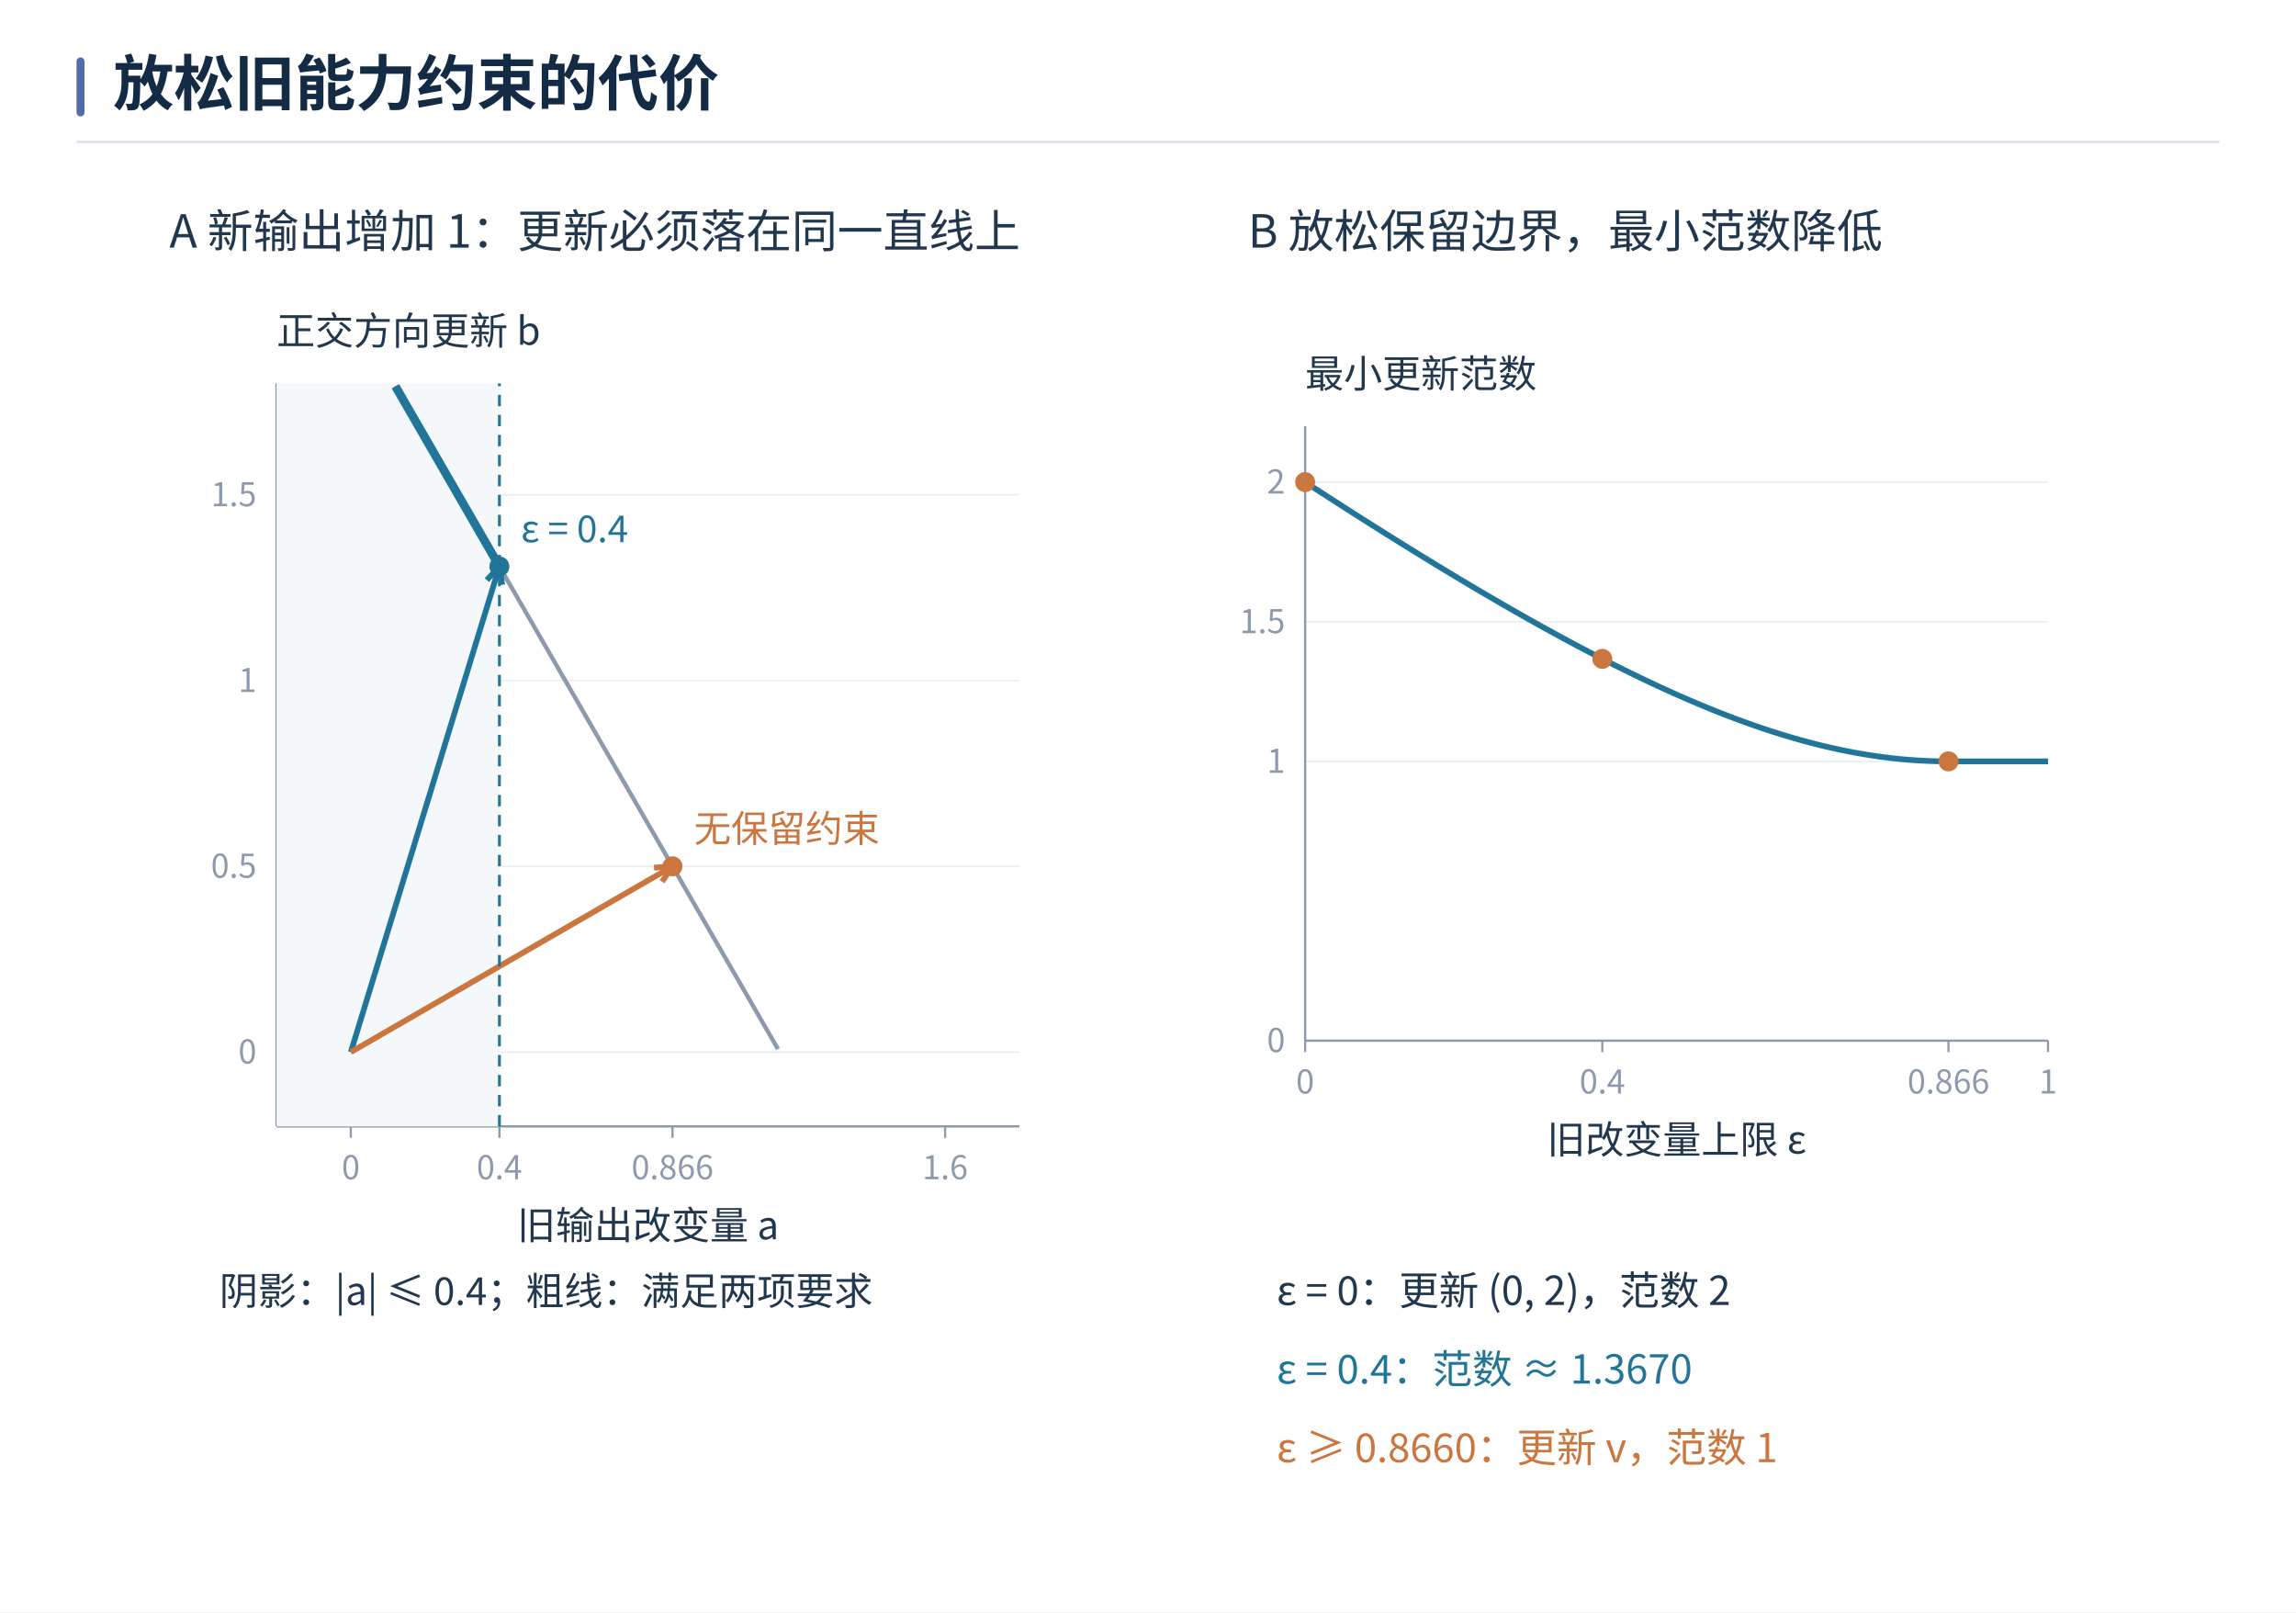
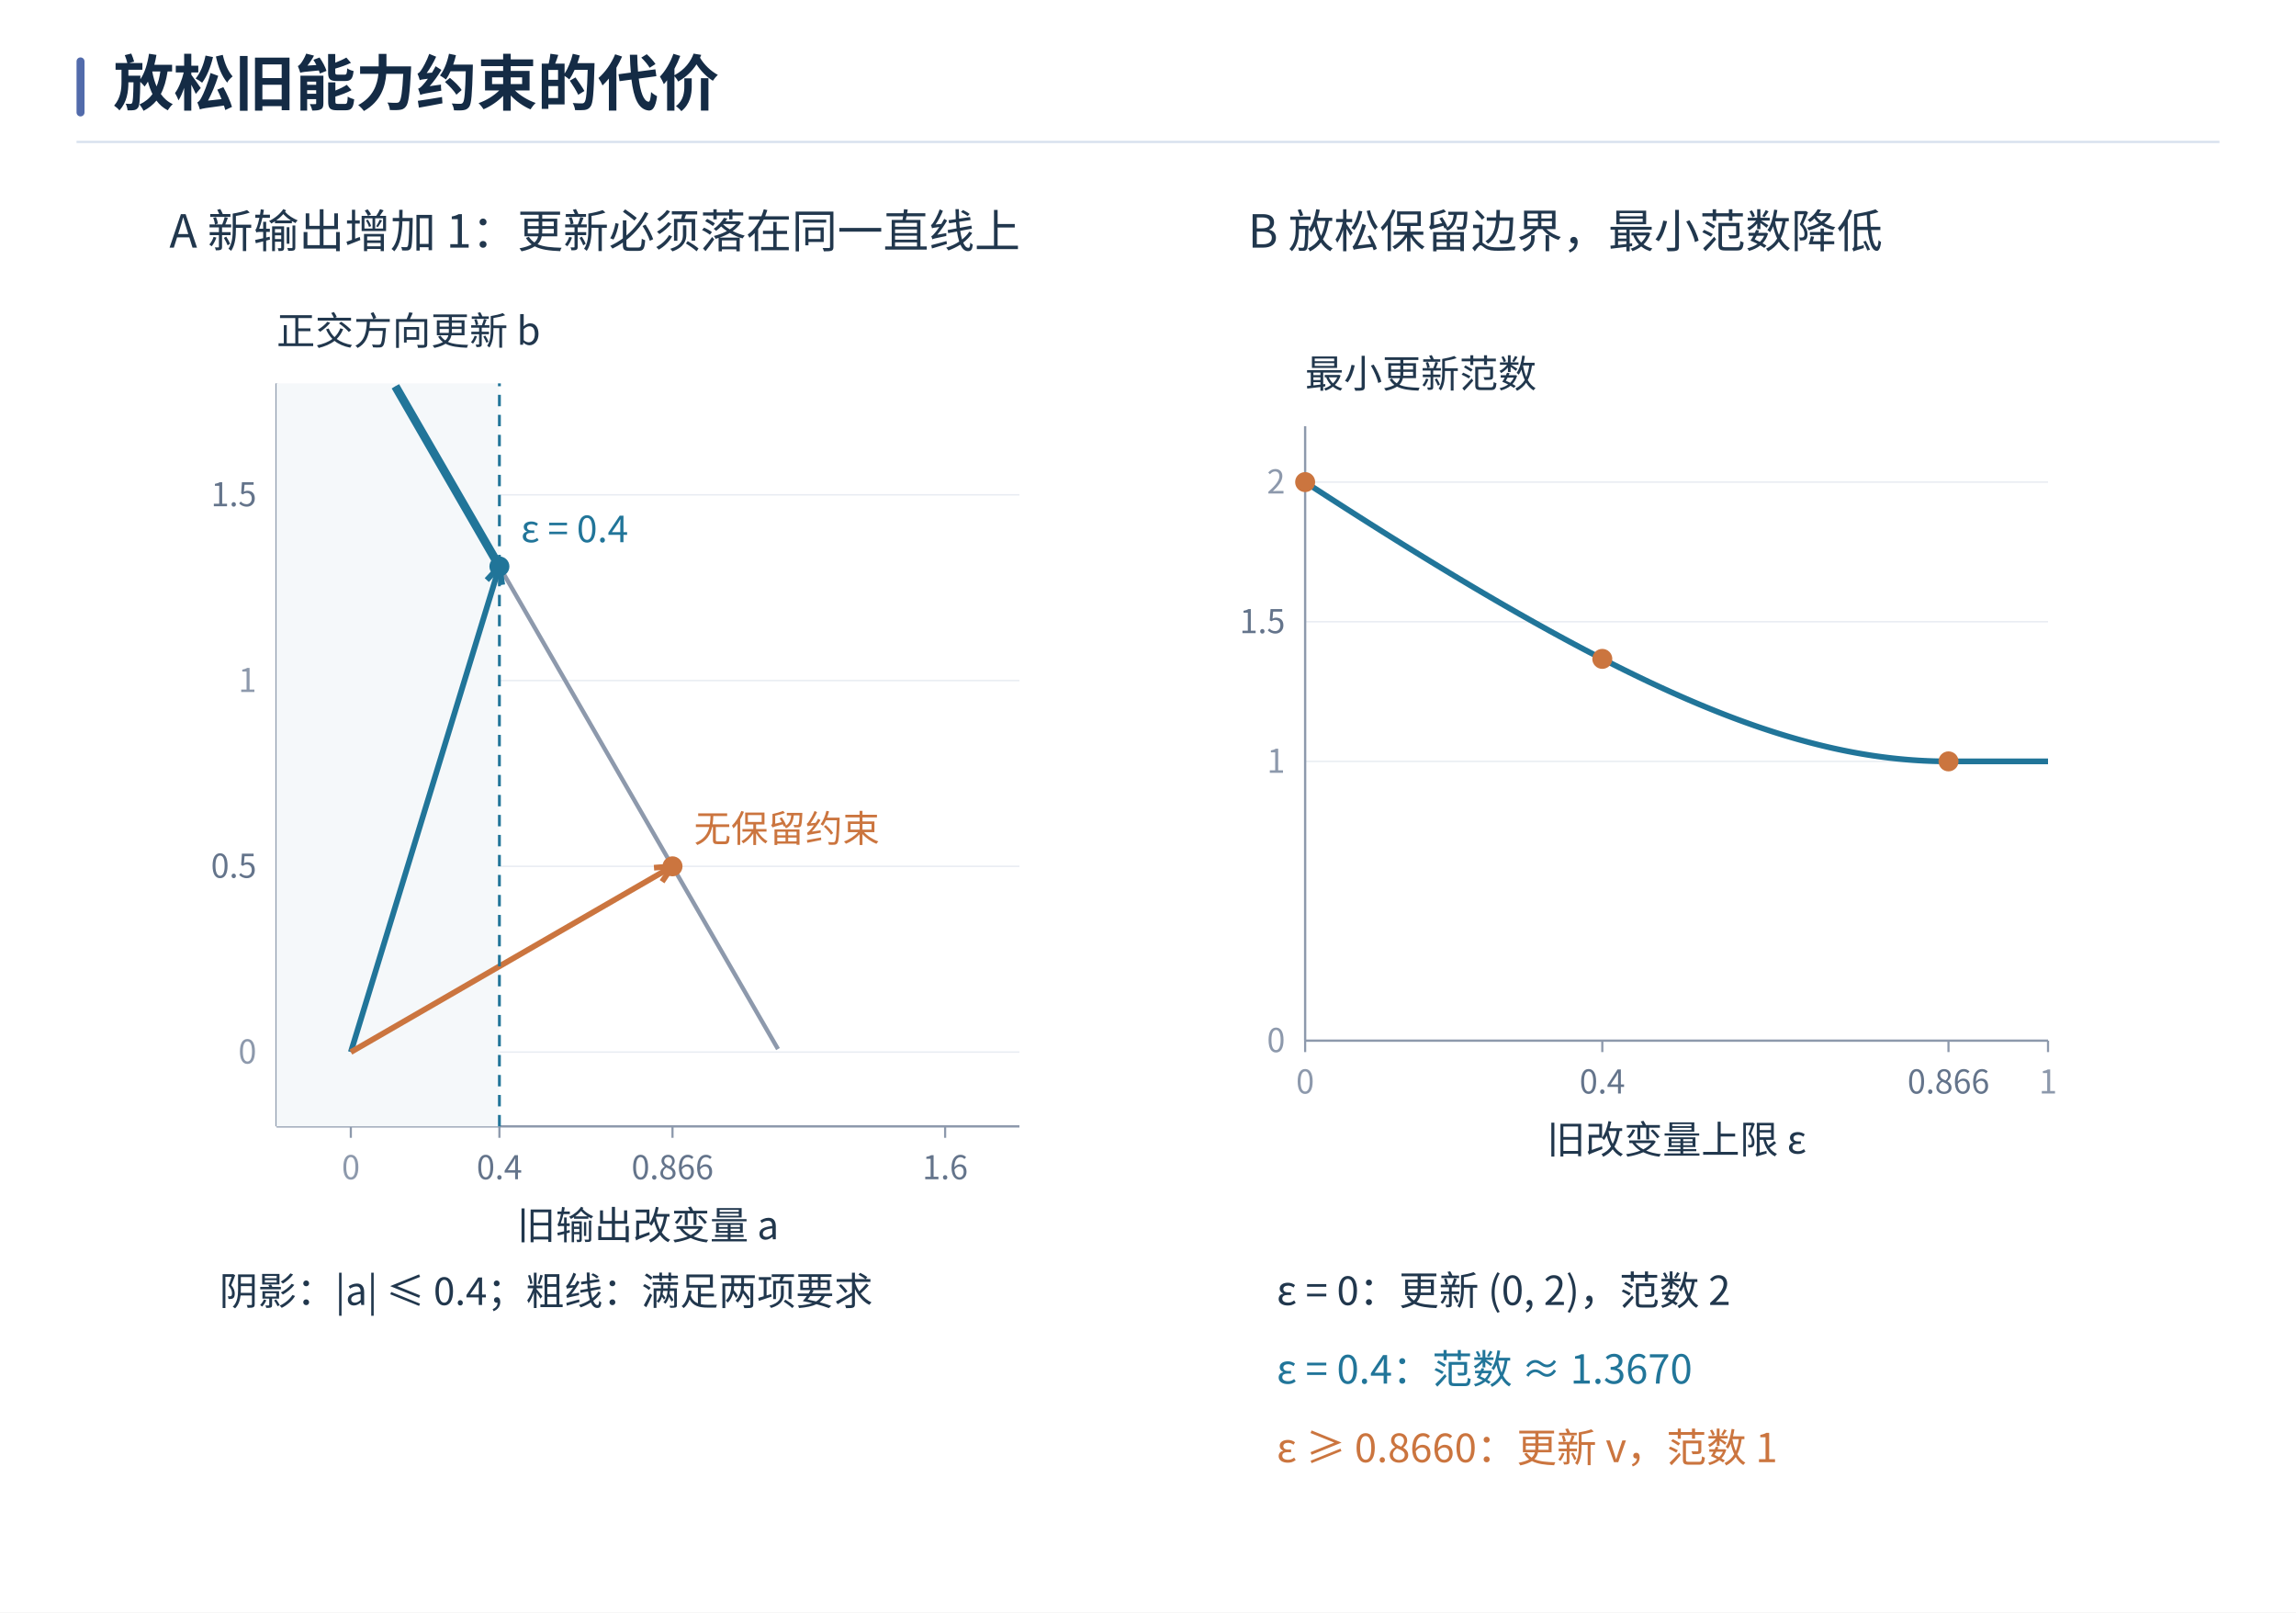
<svg xmlns="http://www.w3.org/2000/svg" width="1440" height="1011.12" viewBox="0 0 1440 1011.12" role="img" aria-labelledby="book-plate-title">
  <rect width="1440" height="1011.12" fill="#ffffff" />
  <g font-family="Microsoft YaHei, Noto Sans CJK SC, Arial, sans-serif">
    <rect x="48" y="36" width="5" height="37" rx="2.5" fill="#526bab" />
    <text x="71" y="66" font-size="38" font-weight="700" fill="#142b45">放松旧能力约束的代价</text>
    <path d="M48 89 H1392" stroke="#d7e1ee" stroke-width="1.4" />
  </g>
  <svg viewBox="0 0 1500 970" width="1344" height="869.12" role="img" x="48" y="106" overflow="hidden">
    <rect width="1500" height="970" fill="white" />
    <g font-family="Microsoft YaHei, Noto Sans CJK SC, sans-serif" fill="#21374d">
      <text x="65" y="55" font-size="32" fill="#21374d" text-anchor="start" font-weight="normal">A  新输出增加 1：更新必须落在同一直线上</text>
      <line x1="140" y1="618.0" x2="660" y2="618.0" stroke="#e8ecf2" stroke-width="1" />
      <text x="126" y="626.0" font-size="23" fill="#8d99ac" text-anchor="end" font-weight="normal">0</text>
      <line x1="140" y1="488.0" x2="660" y2="488.0" stroke="#e8ecf2" stroke-width="1" />
-       <text x="126" y="496.0" font-size="23" fill="#8d99ac" text-anchor="end" font-weight="normal">0.5</text>
+       <text x="126" y="496.0" font-size="23" fill="#64748b" text-anchor="end" font-weight="normal">0.5</text>
      <line x1="140" y1="358.0" x2="660" y2="358.0" stroke="#e8ecf2" stroke-width="1" />
      <text x="126" y="366.0" font-size="23" fill="#8d99ac" text-anchor="end" font-weight="normal">1</text>
      <line x1="140" y1="228.0" x2="660" y2="228.0" stroke="#e8ecf2" stroke-width="1" />
-       <text x="126" y="236.0" font-size="23" fill="#8d99ac" text-anchor="end" font-weight="normal">1.5</text>
+       <text x="126" y="236.0" font-size="23" fill="#64748b" text-anchor="end" font-weight="normal">1.5</text>
      <line x1="192.0" y1="670" x2="192.0" y2="678" stroke="#8d99ac" stroke-width="1.5" />
      <text x="192.0" y="707" font-size="23" fill="#8d99ac" text-anchor="middle" font-weight="normal">0</text>
      <line x1="296.0" y1="670" x2="296.0" y2="678" stroke="#8d99ac" stroke-width="1.5" />
-       <text x="296.0" y="707" font-size="23" fill="#8d99ac" text-anchor="middle" font-weight="normal">0.4</text>
+       <text x="296.0" y="707" font-size="23" fill="#64748b" text-anchor="middle" font-weight="normal">0.4</text>
      <line x1="417.16" y1="670" x2="417.16" y2="678" stroke="#8d99ac" stroke-width="1.5" />
-       <text x="417.16" y="707" font-size="23" fill="#8d99ac" text-anchor="middle" font-weight="normal">0.866</text>
+       <text x="417.16" y="707" font-size="23" fill="#64748b" text-anchor="middle" font-weight="normal">0.866</text>
      <line x1="608.0" y1="670" x2="608.0" y2="678" stroke="#8d99ac" stroke-width="1.5" />
-       <text x="608.0" y="707" font-size="23" fill="#8d99ac" text-anchor="middle" font-weight="normal">1.6</text>
+       <text x="608.0" y="707" font-size="23" fill="#64748b" text-anchor="middle" font-weight="normal">1.6</text>
      <line x1="140" y1="150" x2="140" y2="670" stroke="#8d99ac" stroke-width="1.6" />
      <line x1="140" y1="670" x2="660" y2="670" stroke="#8d99ac" stroke-width="1.6" />
      <text x="400.0" y="749" font-size="27" fill="#21374d" text-anchor="middle" font-weight="normal">旧输出改变量 a</text>
      <text x="140" y="123" font-size="27" fill="#21374d" text-anchor="start" font-weight="normal">正交方向更新 b</text>
      <rect x="140.0" y="150.0" width="156.0" height="520.0" fill="#f5f8fa" stroke="none" stroke-width="1" />
      <path d="M223.200,152.040 L225.878,156.678 L228.556,161.317 L231.234,165.955 L233.912,170.594 L236.590,175.232 L239.268,179.871 L241.946,184.509 L244.624,189.147 L247.302,193.786 L249.980,198.424 L252.658,203.063 L255.336,207.701 L258.014,212.340 L260.692,216.978 L263.370,221.616 L266.048,226.255 L268.726,230.893 L271.404,235.532 L274.082,240.170 L276.760,244.809 L279.438,249.447 L282.116,254.085 L284.794,258.724 L287.472,263.362 L290.150,268.001 L292.828,272.639 L295.506,277.278 L298.184,281.916 L300.862,286.555 L303.540,291.193 L306.218,295.831 L308.896,300.470 L311.574,305.108 L314.252,309.747 L316.930,314.385 L319.608,319.024 L322.286,323.662 L324.964,328.300 L327.642,332.939 L330.320,337.577 L332.998,342.216 L335.676,346.854 L338.354,351.493 L341.032,356.131 L343.710,360.769 L346.388,365.408 L349.066,370.046 L351.744,374.685 L354.422,379.323 L357.100,383.962 L359.778,388.600 L362.456,393.238 L365.134,397.877 L367.812,402.515 L370.490,407.154 L373.168,411.792 L375.846,416.431 L378.524,421.069 L381.202,425.707 L383.880,430.346 L386.558,434.984 L389.236,439.623 L391.914,444.261 L394.592,448.900 L397.270,453.538 L399.948,458.177 L402.626,462.815 L405.304,467.453 L407.982,472.092 L410.660,476.730 L413.338,481.369 L416.016,486.007 L418.694,490.646 L421.372,495.284 L424.050,499.922 L426.728,504.561 L429.406,509.199 L432.084,513.838 L434.762,518.476 L437.440,523.115 L440.118,527.753 L442.796,532.391 L445.474,537.030 L448.152,541.668 L450.830,546.307 L453.508,550.945 L456.186,555.584 L458.864,560.222 L461.542,564.860 L464.220,569.499 L466.898,574.137 L469.576,578.776 L472.254,583.414 L474.932,588.053 L477.610,592.691 L480.288,597.329 L482.966,601.968 L485.644,606.606 L488.322,611.245 L491.000,615.883" fill="none" stroke="#8d99ac" stroke-width="3" />
      <path d="M223.200,152.040 L224.686,154.613 L226.171,157.187 L227.657,159.760 L229.143,162.333 L230.629,164.907 L232.114,167.480 L233.600,170.053 L235.086,172.627 L236.571,175.200 L238.057,177.773 L239.543,180.347 L241.029,182.920 L242.514,185.493 L244.000,188.067 L245.486,190.640 L246.971,193.213 L248.457,195.787 L249.943,198.360 L251.429,200.933 L252.914,203.507 L254.400,206.080 L255.886,208.653 L257.371,211.227 L258.857,213.800 L260.343,216.373 L261.829,218.947 L263.314,221.520 L264.800,224.093 L266.286,226.667 L267.771,229.240 L269.257,231.813 L270.743,234.387 L272.229,236.960 L273.714,239.533 L275.200,242.107 L276.686,244.680 L278.171,247.253 L279.657,249.827 L281.143,252.400 L282.629,254.973 L284.114,257.547 L285.600,260.120 L287.086,262.693 L288.571,265.267 L290.057,267.840 L291.543,270.413 L293.029,272.987 L294.514,275.560 L296.000,278.133" fill="none" stroke="#217599" stroke-width="6" />
      <line x1="192.0" y1="618.0" x2="296.0" y2="278.133" stroke="#217599" stroke-width="4" />
      <path d="M297.982,290.981 L296.000,278.133 L287.168,287.672" fill="none" stroke="#217599" stroke-width="4" />
      <circle cx="296.0" cy="278.133" r="7" fill="#217599" stroke="none" stroke-width="1" />
      <text x="311.0" y="261.133" font-size="26" fill="#217599" text-anchor="start" font-weight="normal">ε = 0.4</text>
      <line x1="192.0" y1="618.0" x2="417.167" y2="488.0" stroke="#cb753f" stroke-width="4" />
      <path d="M409.856,498.750 L417.167,488.000 L404.202,488.956" fill="none" stroke="#cb753f" stroke-width="4" />
      <circle cx="417.167" cy="488.0" r="7" fill="#cb753f" stroke="none" stroke-width="1" />
      <text x="432.167" y="471.0" font-size="26" fill="#cb753f" text-anchor="start" font-weight="normal">无保留约束</text>
      <line x1="296.0" y1="670.0" x2="296.0" y2="150.0" stroke="#217599" stroke-width="2" stroke-dasharray="8 6" />
      <text x="100" y="795" font-size="27" fill="#21374d" text-anchor="start" font-weight="normal">阴影：|a| ≤ 0.4；粗线：满足两项要求</text>
      <text x="820" y="55" font-size="32" fill="#21374d" text-anchor="start" font-weight="normal">B  放松保留边界，最小范数降低</text>
      <line x1="860" y1="610.0" x2="1380" y2="610.0" stroke="#e8ecf2" stroke-width="1" />
      <text x="846" y="618.0" font-size="23" fill="#8d99ac" text-anchor="end" font-weight="normal">0</text>
      <line x1="860" y1="414.545" x2="1380" y2="414.545" stroke="#e8ecf2" stroke-width="1" />
      <text x="846" y="422.545" font-size="23" fill="#8d99ac" text-anchor="end" font-weight="normal">1</text>
      <line x1="860" y1="316.818" x2="1380" y2="316.818" stroke="#e8ecf2" stroke-width="1" />
-       <text x="846" y="324.818" font-size="23" fill="#8d99ac" text-anchor="end" font-weight="normal">1.5</text>
+       <text x="846" y="324.818" font-size="23" fill="#64748b" text-anchor="end" font-weight="normal">1.5</text>
      <line x1="860" y1="219.091" x2="1380" y2="219.091" stroke="#e8ecf2" stroke-width="1" />
      <text x="846" y="227.091" font-size="23" fill="#8d99ac" text-anchor="end" font-weight="normal">2</text>
      <line x1="860.0" y1="610" x2="860.0" y2="618" stroke="#8d99ac" stroke-width="1.5" />
      <text x="860.0" y="647" font-size="23" fill="#8d99ac" text-anchor="middle" font-weight="normal">0</text>
      <line x1="1068.0" y1="610" x2="1068.0" y2="618" stroke="#8d99ac" stroke-width="1.5" />
-       <text x="1068.0" y="647" font-size="23" fill="#8d99ac" text-anchor="middle" font-weight="normal">0.4</text>
+       <text x="1068.0" y="647" font-size="23" fill="#64748b" text-anchor="middle" font-weight="normal">0.4</text>
      <line x1="1310.32" y1="610" x2="1310.32" y2="618" stroke="#8d99ac" stroke-width="1.5" />
-       <text x="1310.32" y="647" font-size="23" fill="#8d99ac" text-anchor="middle" font-weight="normal">0.866</text>
+       <text x="1310.32" y="647" font-size="23" fill="#64748b" text-anchor="middle" font-weight="normal">0.866</text>
      <line x1="1380.0" y1="610" x2="1380.0" y2="618" stroke="#8d99ac" stroke-width="1.5" />
      <text x="1380.0" y="647" font-size="23" fill="#8d99ac" text-anchor="middle" font-weight="normal">1</text>
      <line x1="860" y1="180" x2="860" y2="610" stroke="#8d99ac" stroke-width="1.6" />
      <line x1="860" y1="610" x2="1380" y2="610" stroke="#8d99ac" stroke-width="1.6" />
      <text x="1120.0" y="689" font-size="27" fill="#21374d" text-anchor="middle" font-weight="normal">旧改变量上限 ε</text>
      <text x="860" y="153" font-size="27" fill="#21374d" text-anchor="start" font-weight="normal">最小更新范数</text>
      <path d="M860.000,219.091 L863.490,221.361 L866.980,223.626 L870.470,225.887 L873.960,228.143 L877.450,230.395 L880.940,232.641 L884.430,234.883 L887.919,237.120 L891.409,239.351 L894.899,241.578 L898.389,243.799 L901.879,246.015 L905.369,248.226 L908.859,250.430 L912.349,252.630 L915.839,254.823 L919.329,257.011 L922.819,259.192 L926.309,261.368 L929.799,263.537 L933.289,265.700 L936.779,267.857 L940.268,270.007 L943.758,272.150 L947.248,274.287 L950.738,276.416 L954.228,278.539 L957.718,280.654 L961.208,282.762 L964.698,284.862 L968.188,286.955 L971.678,289.040 L975.168,291.117 L978.658,293.186 L982.148,295.247 L985.638,297.299 L989.128,299.342 L992.617,301.377 L996.107,303.403 L999.597,305.420 L1003.087,307.427 L1006.577,309.425 L1010.067,311.413 L1013.557,313.392 L1017.047,315.360 L1020.537,317.318 L1024.027,319.265 L1027.517,321.202 L1031.007,323.128 L1034.497,325.043 L1037.987,326.946 L1041.477,328.838 L1044.966,330.718 L1048.456,332.586 L1051.946,334.442 L1055.436,336.285 L1058.926,338.115 L1062.416,339.932 L1065.906,341.736 L1069.396,343.526 L1072.886,345.302 L1076.376,347.064 L1079.866,348.812 L1083.356,350.545 L1086.846,352.262 L1090.336,353.965 L1093.826,355.652 L1097.315,357.322 L1100.805,358.977 L1104.295,360.615 L1107.785,362.236 L1111.275,363.839 L1114.765,365.425 L1118.255,366.993 L1121.745,368.543 L1125.235,370.074 L1128.725,371.586 L1132.215,373.079 L1135.705,374.551 L1139.195,376.004 L1142.685,377.436 L1146.174,378.847 L1149.664,380.237 L1153.154,381.606 L1156.644,382.952 L1160.134,384.275 L1163.624,385.576 L1167.114,386.854 L1170.604,388.108 L1174.094,389.338 L1177.584,390.543 L1181.074,391.724 L1184.564,392.879 L1188.054,394.008 L1191.544,395.112 L1195.034,396.189 L1198.523,397.239 L1202.013,398.261 L1205.503,399.257 L1208.993,400.223 L1212.483,401.162 L1215.973,402.072 L1219.463,402.952 L1222.953,403.803 L1226.443,404.623 L1229.933,405.414 L1233.423,406.173 L1236.913,406.902 L1240.403,407.599 L1243.893,408.265 L1247.383,408.898 L1250.872,409.499 L1254.362,410.068 L1257.852,410.603 L1261.342,411.106 L1264.832,411.575 L1268.322,412.010 L1271.812,412.412 L1275.302,412.779 L1278.792,413.112 L1282.282,413.411 L1285.772,413.675 L1289.262,413.905 L1292.752,414.099 L1296.242,414.259 L1299.732,414.383 L1303.221,414.472 L1306.711,414.526 L1310.201,414.545 L1313.691,414.545 L1317.181,414.545 L1320.671,414.545 L1324.161,414.545 L1327.651,414.545 L1331.141,414.545 L1334.631,414.545 L1338.121,414.545 L1341.611,414.545 L1345.101,414.545 L1348.591,414.545 L1352.081,414.545 L1355.570,414.545 L1359.060,414.545 L1362.550,414.545 L1366.040,414.545 L1369.530,414.545 L1373.020,414.545 L1376.510,414.545 L1380.000,414.545" fill="none" stroke="#217599" stroke-width="4" />
      <circle cx="860.0" cy="219.091" r="7" fill="#cb753f" stroke="none" stroke-width="1" />
      <circle cx="1068.0" cy="342.812" r="7" fill="#cb753f" stroke="none" stroke-width="1" />
      <circle cx="1310.333" cy="414.545" r="7" fill="#cb753f" stroke="none" stroke-width="1" />
      <text x="840" y="795" font-size="28" fill="#21374d" text-anchor="start" font-weight="normal">ε = 0：更新 (0, 2)，范数 2</text>
      <text x="840" y="850" font-size="28" fill="#217599" text-anchor="start" font-weight="normal">ε = 0.4：范数 ≈ 1.3670</text>
      <text x="840" y="905" font-size="28" fill="#cb753f" text-anchor="start" font-weight="normal">ε ≥ 0.8660：更新 v，范数 1</text>
    </g>
  </svg>
</svg>
